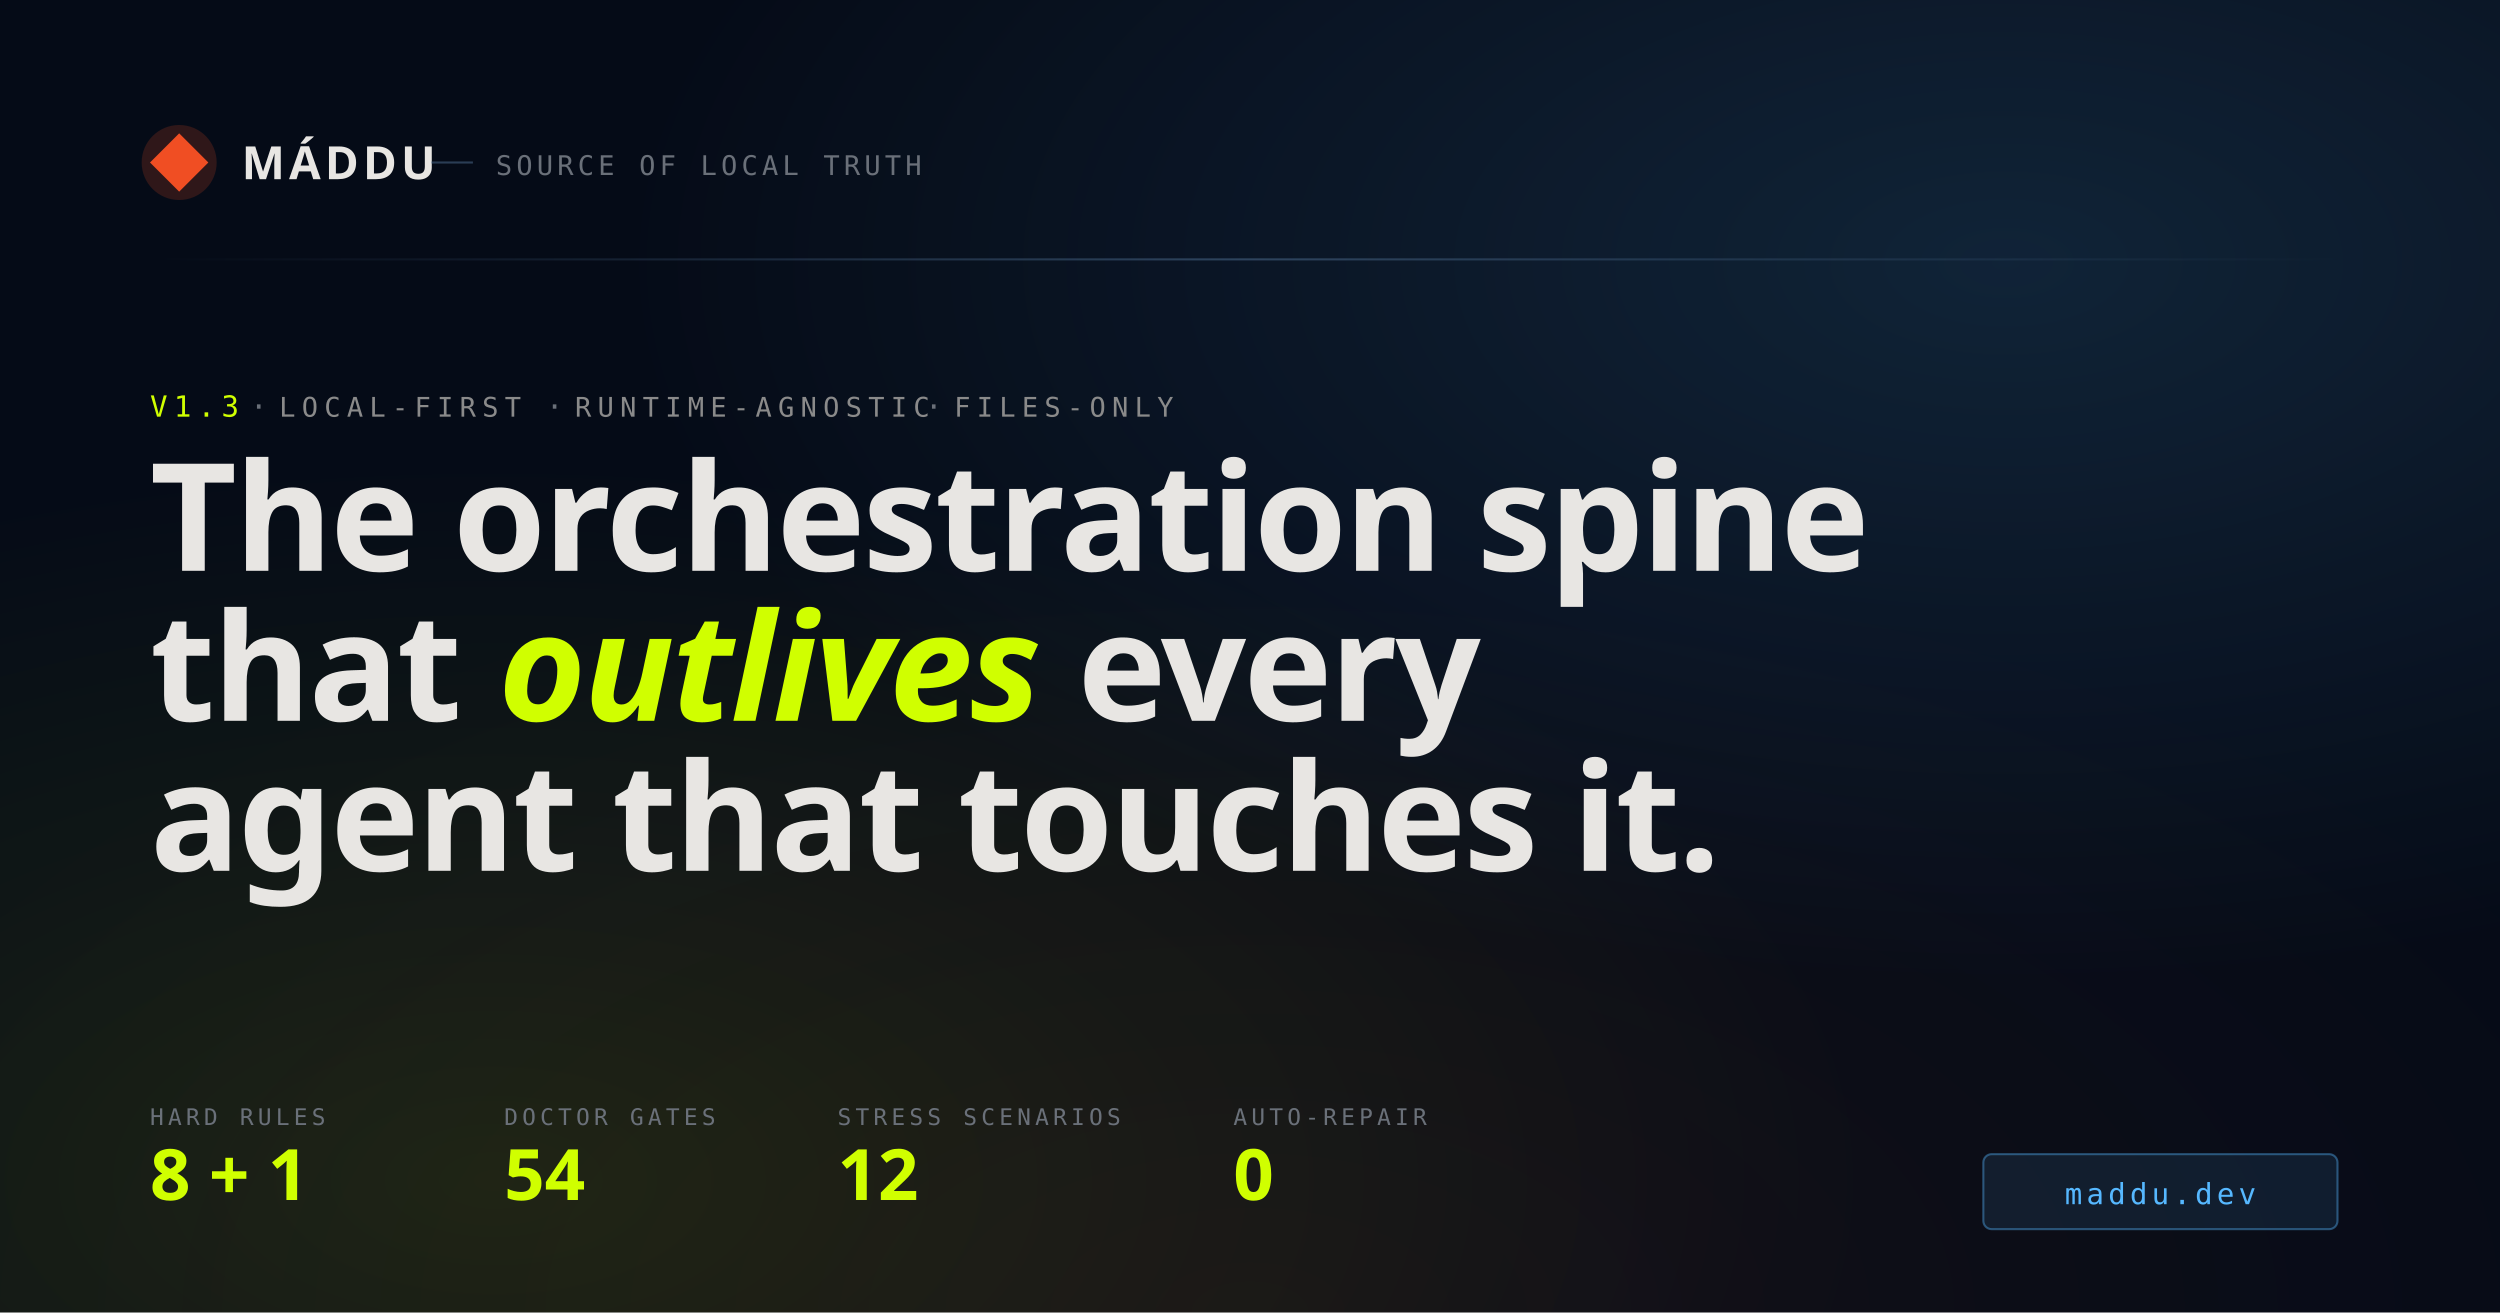
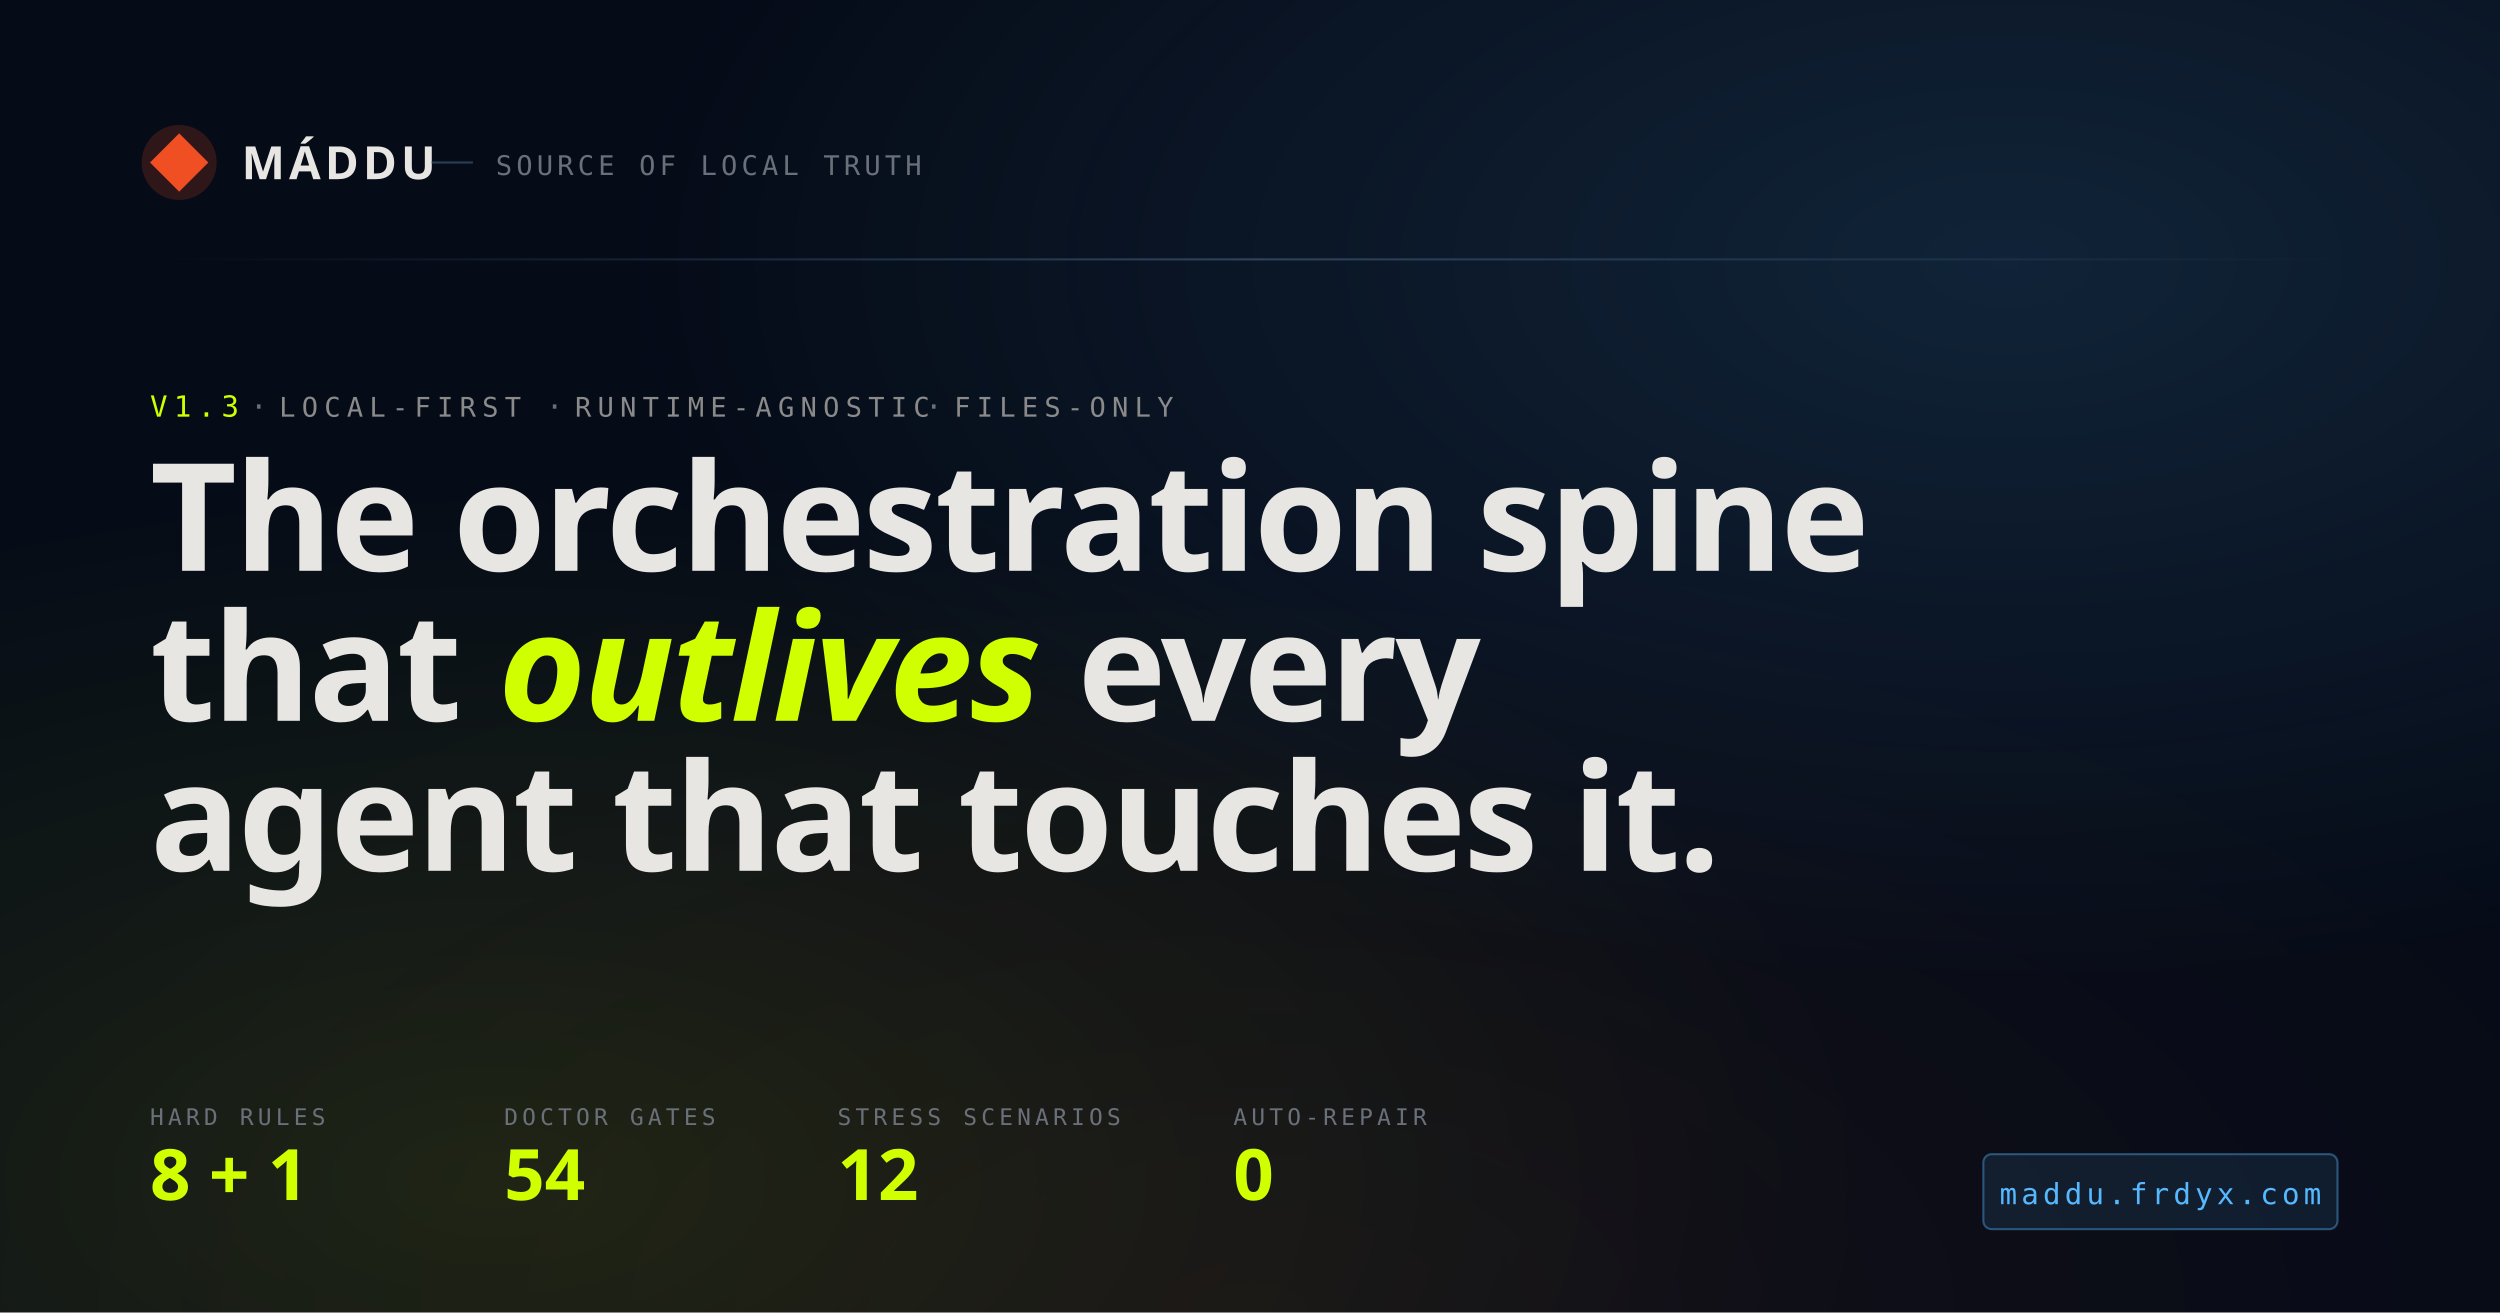
<svg xmlns="http://www.w3.org/2000/svg" width="1200" height="630" viewBox="0 0 1200 630" font-family="'IBM Plex Sans Condensed', system-ui, sans-serif">
  <defs>
    <radialGradient id="bg-accent2" cx="80%" cy="20%" r="55%">
      <stop offset="0%" stop-color="#56B8FF" stop-opacity="0.14" />
      <stop offset="100%" stop-color="#56B8FF" stop-opacity="0" />
    </radialGradient>
    <radialGradient id="bg-accent" cx="20%" cy="90%" r="55%">
      <stop offset="0%" stop-color="#D0FF00" stop-opacity="0.10" />
      <stop offset="100%" stop-color="#D0FF00" stop-opacity="0" />
    </radialGradient>
    <radialGradient id="bg-brand" cx="50%" cy="100%" r="60%">
      <stop offset="0%" stop-color="#F04E23" stop-opacity="0.06" />
      <stop offset="100%" stop-color="#F04E23" stop-opacity="0" />
    </radialGradient>
    <linearGradient id="hairline" x1="0" y1="0" x2="1" y2="0">
      <stop offset="0%" stop-color="#507195" stop-opacity="0" />
      <stop offset="50%" stop-color="#507195" stop-opacity="0.5" />
      <stop offset="100%" stop-color="#507195" stop-opacity="0" />
    </linearGradient>
  </defs>
  <rect width="1200" height="630" fill="#050B17" />
  <rect width="1200" height="630" fill="url(#bg-accent2)" />
  <rect width="1200" height="630" fill="url(#bg-accent)" />
  <rect width="1200" height="630" fill="url(#bg-brand)" />
  <g transform="translate(72, 64)">
    <g transform="translate(0, 0)">
      <circle cx="14" cy="14" r="18" fill="#F04E23" fill-opacity="0.18" />
      <path d="M14 0 L28 14 L14 28 L0 14 Z" fill="#F04E23" />
    </g>
    <text x="44" y="22" fill="#E8E6E3" font-size="22" font-weight="700" letter-spacing="2">MÁDDU</text>
    <line x1="135" y1="14" x2="155" y2="14" stroke="#507195" stroke-opacity="0.5" stroke-width="1" />
    <text x="166" y="20" fill="#6a7079" font-size="13" font-family="'IBM Plex Mono', monospace" letter-spacing="2">SOURCE OF LOCAL TRUTH</text>
  </g>
  <rect x="72" y="124" width="1056" height="1" fill="url(#hairline)" />
  <g transform="translate(72, 200)">
    <text x="0" y="0" fill="#D0FF00" font-size="14" font-family="'IBM Plex Mono', monospace" letter-spacing="3">V1.3</text>
    <text x="48" y="0" fill="#6a7079" font-size="14" font-family="'IBM Plex Mono', monospace">·</text>
    <text x="62" y="0" fill="#8A8A8A" font-size="13" font-family="'IBM Plex Mono', monospace" letter-spacing="3">LOCAL-FIRST</text>
    <text x="190" y="0" fill="#6a7079" font-size="14" font-family="'IBM Plex Mono', monospace">·</text>
    <text x="204" y="0" fill="#8A8A8A" font-size="13" font-family="'IBM Plex Mono', monospace" letter-spacing="3">RUNTIME-AGNOSTIC</text>
    <text x="372" y="0" fill="#6a7079" font-size="14" font-family="'IBM Plex Mono', monospace">·</text>
    <text x="386" y="0" fill="#8A8A8A" font-size="13" font-family="'IBM Plex Mono', monospace" letter-spacing="3">FILES-ONLY</text>
    <text x="0" y="74" fill="#E8E6E3" font-size="72" font-weight="700" letter-spacing="-1.2">The orchestration spine</text>
    <text x="0" y="146" fill="#E8E6E3" font-size="72" font-weight="700" letter-spacing="-1.2">that <tspan fill="#D0FF00" font-style="italic">outlives</tspan> every</text>
    <text x="0" y="218" fill="#E8E6E3" font-size="72" font-weight="700" letter-spacing="-1.2">agent that touches it.</text>
  </g>
  <g transform="translate(72, 540)">
    <g font-family="'IBM Plex Sans Condensed', system-ui, sans-serif">
      <text x="0" y="0" fill="#6a7079" font-size="11" font-family="'IBM Plex Mono', monospace" letter-spacing="2">HARD RULES</text>
      <text x="0" y="36" fill="#D0FF00" font-size="34" font-weight="700">8 + 1</text>
    </g>
    <g transform="translate(170, 0)">
      <text x="0" y="0" fill="#6a7079" font-size="11" font-family="'IBM Plex Mono', monospace" letter-spacing="2">DOCTOR GATES</text>
      <text x="0" y="36" fill="#D0FF00" font-size="34" font-weight="700">54</text>
    </g>
    <g transform="translate(330, 0)">
      <text x="0" y="0" fill="#6a7079" font-size="11" font-family="'IBM Plex Mono', monospace" letter-spacing="2">STRESS SCENARIOS</text>
      <text x="0" y="36" fill="#D0FF00" font-size="34" font-weight="700">12</text>
    </g>
    <g transform="translate(520, 0)">
      <text x="0" y="0" fill="#6a7079" font-size="11" font-family="'IBM Plex Mono', monospace" letter-spacing="2">AUTO-REPAIR</text>
      <text x="0" y="36" fill="#D0FF00" font-size="34" font-weight="700">0</text>
    </g>
    <g transform="translate(880, 14)">
      <rect x="0" y="0" width="170" height="36" rx="4" fill="#56B8FF" fill-opacity="0.10" stroke="#56B8FF" stroke-opacity="0.4" stroke-width="1" />
-       <text x="85" y="24" fill="#56B8FF" font-size="14" font-family="'IBM Plex Mono', monospace" text-anchor="middle" letter-spacing="2">maddu.dev</text>
+       <text x="85" y="24" fill="#56B8FF" font-size="14" font-family="'IBM Plex Mono', monospace" text-anchor="middle" letter-spacing="2">maddu.frdyx.com</text>
    </g>
  </g>
</svg>
